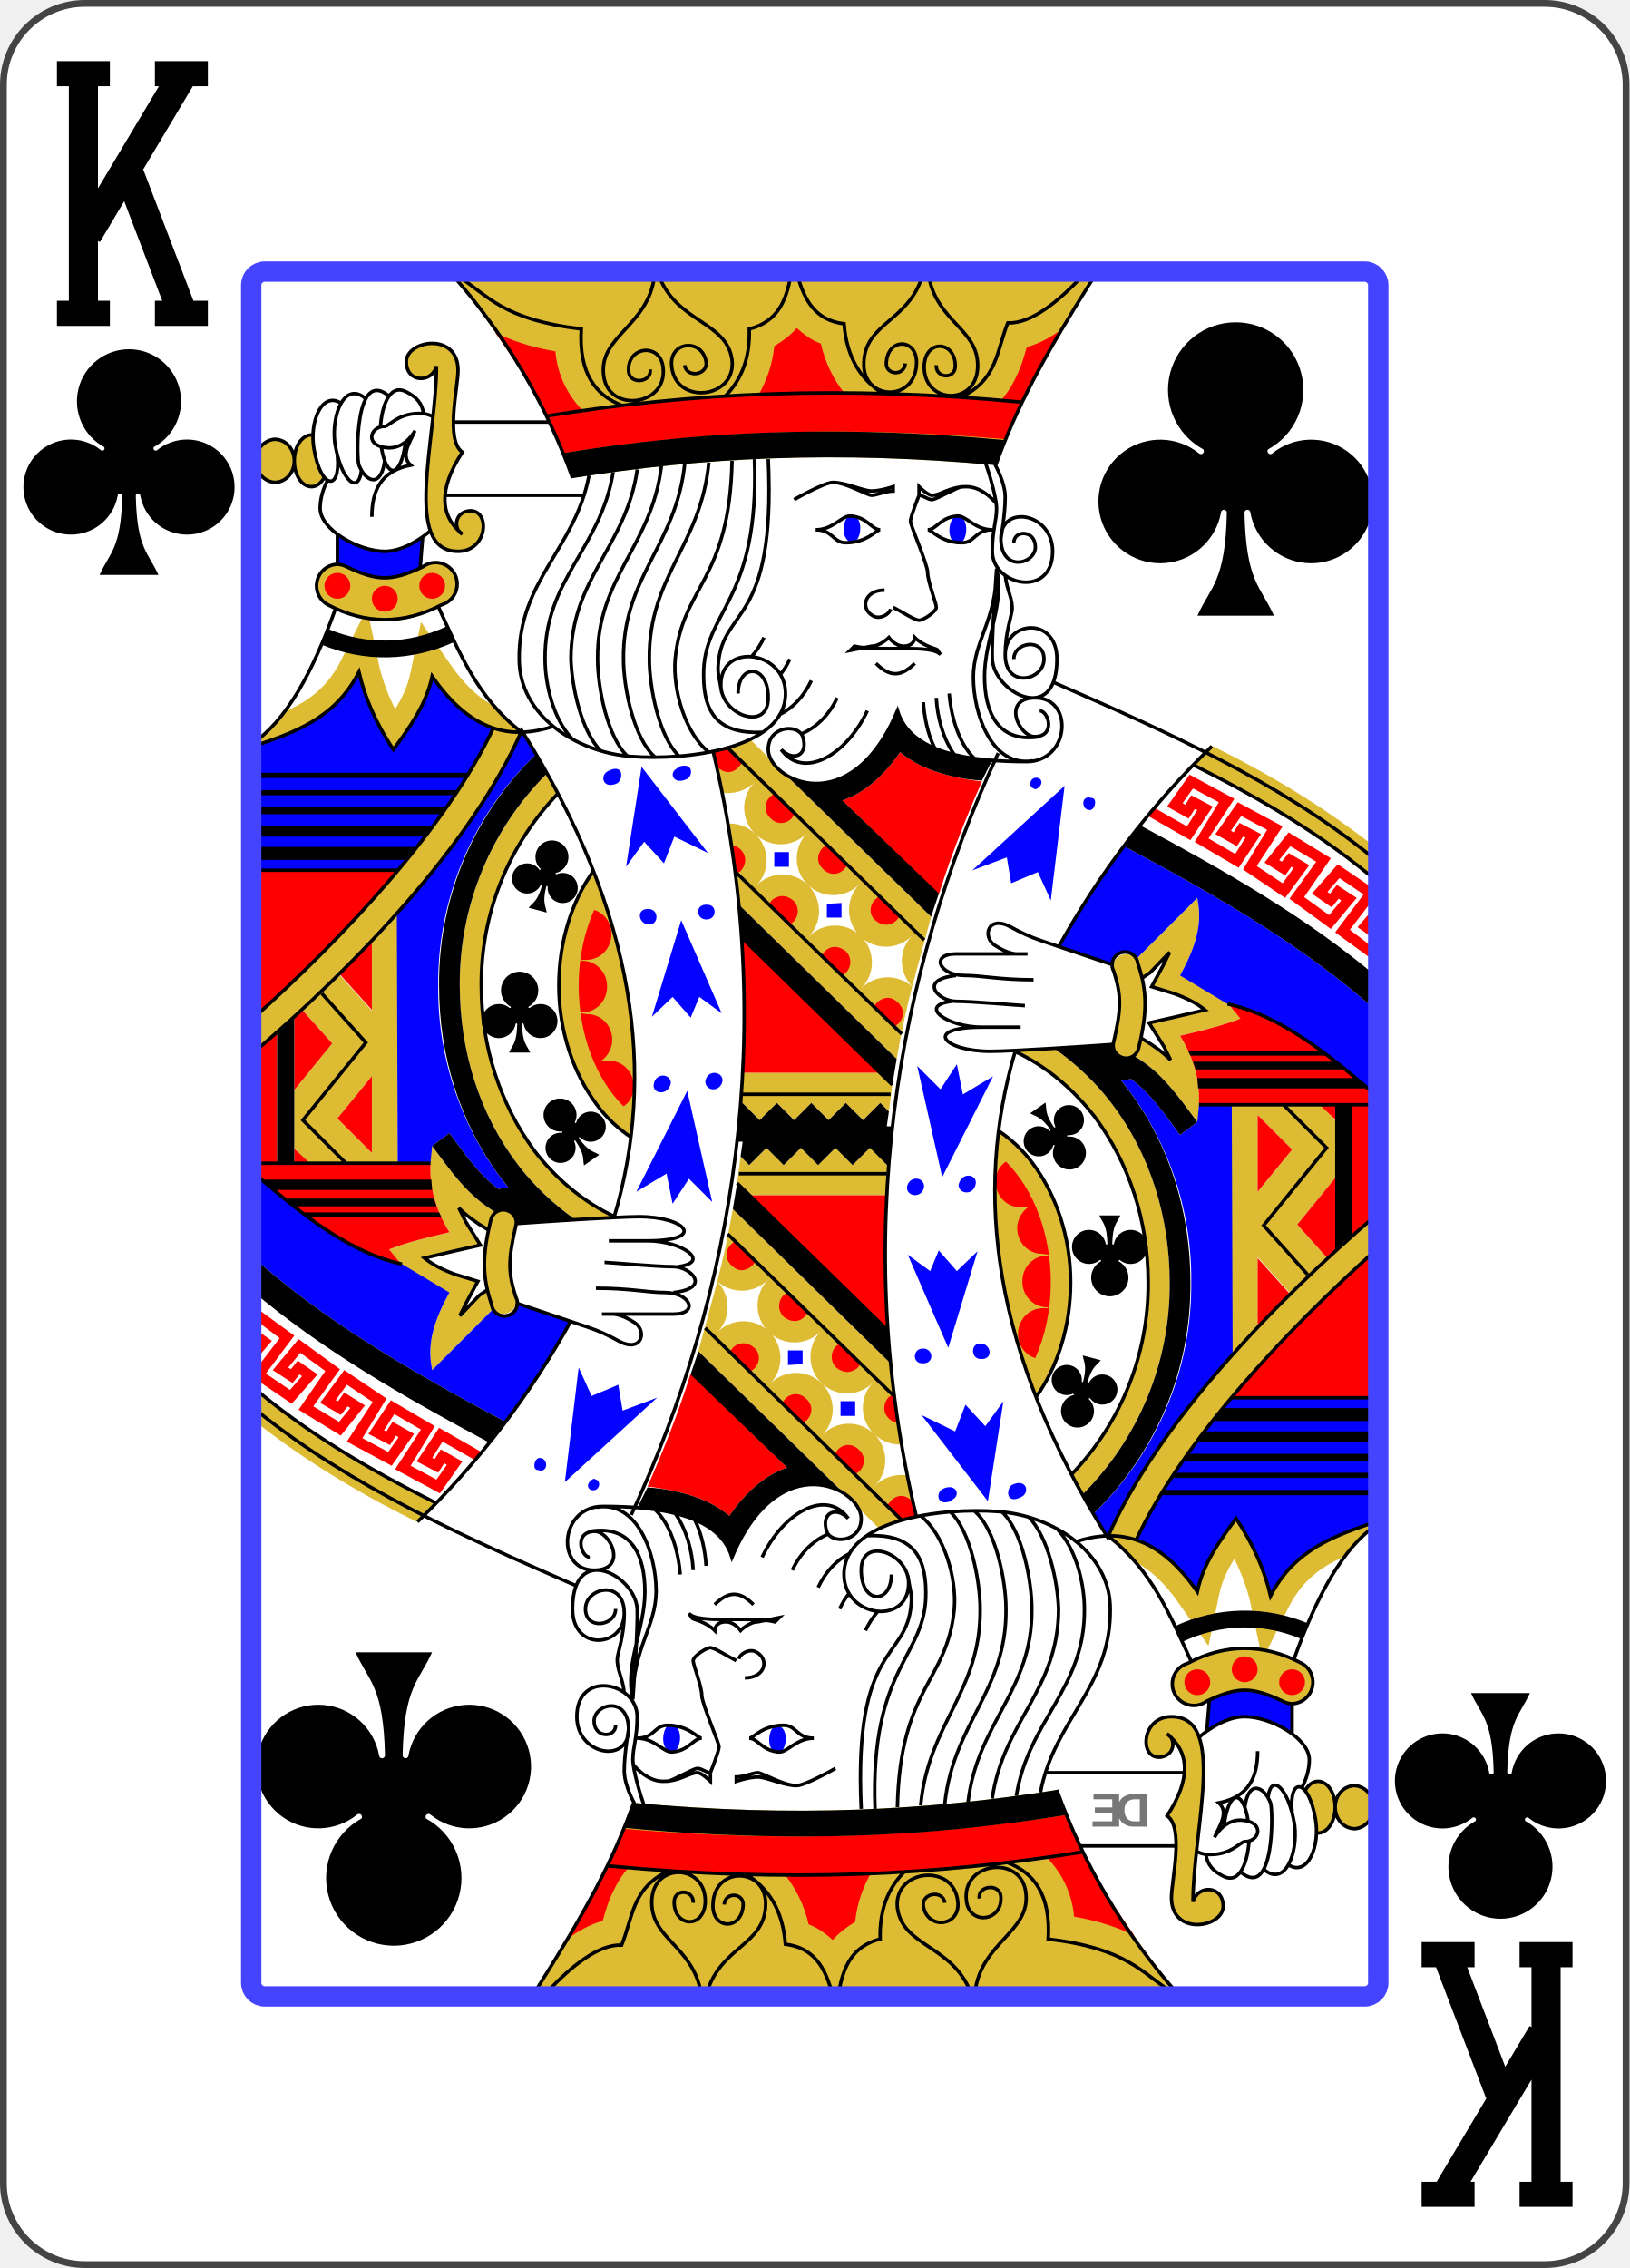
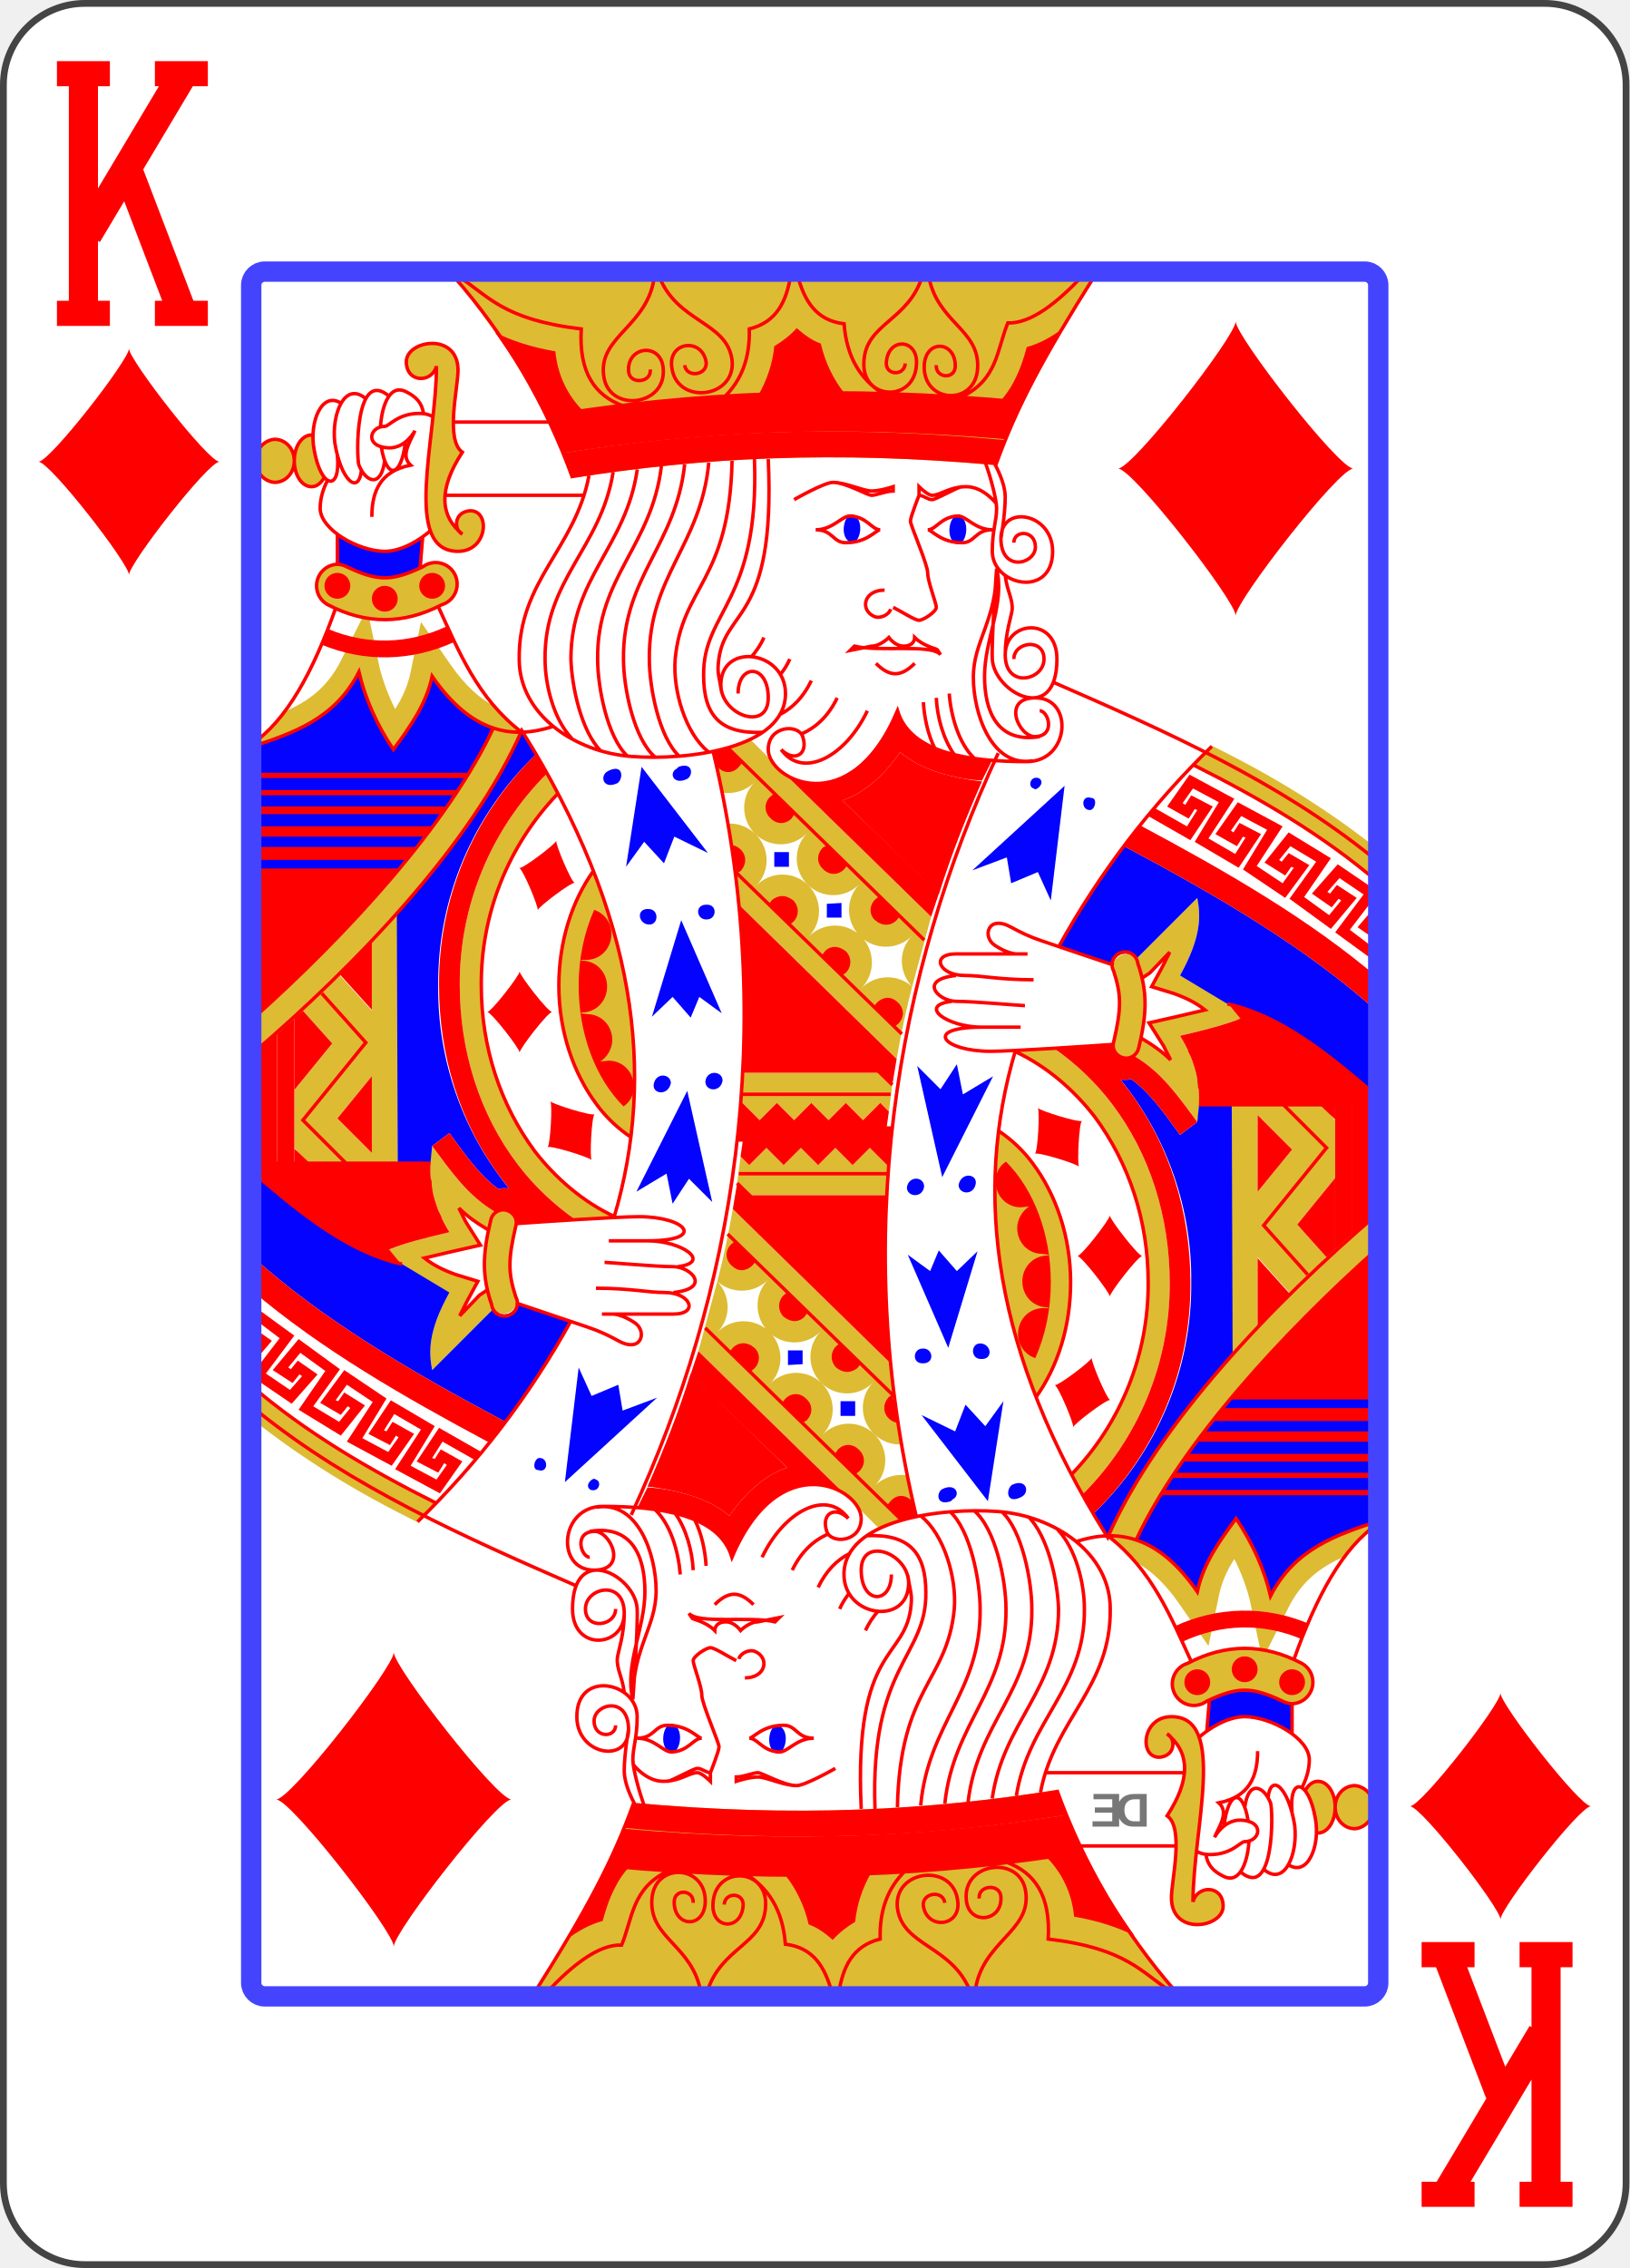
<svg xmlns="http://www.w3.org/2000/svg" viewBox="-120 -167 240 334">
  <rect width="239" height="333" x="-119.5" y="-166.5" rx="12" ry="12" stroke="#444" fill="#FFF" fill-opacity="1" stroke-width="1" />
-   <symbol id="Rkc" viewBox="-500 -500 1000 1000" preserveAspectRatio="xMinYMid" opacity="0.8">
-     <path d="M-285 -460L-85 -460M-185 -460L-185 460M-285 460L-85 460M85 -460L285 -460M185 -440L-170 155M85 460L285 460M185 440L-10 -70" stroke="#000" fill="none" fill-opacity="1" stroke-width="110" />
+   <symbol id="Rkd" viewBox="-500 -500 1000 1000" preserveAspectRatio="xMinYMid" opacity="0.8">
+     <path d="M-285 -460L-85 -460M-185 -460L-185 460M-285 460L-85 460M85 -460L285 -460M185 -440L-170 155M85 460L285 460M185 440L-10 -70" stroke="red" fill="none" fill-opacity="1" stroke-width="110" />
  </symbol>
-   <symbol id="S0kc" viewBox="-600 -600 1200 1200" preserveAspectRatio="xMinYMid" opacity="0.8">
-     <path d="M0 -500C100 -250 355 -100 355 185A150 150 0 0 1 55 185A10 10 0 0 0 35 185C35 385 85 400 130 500L-130 500C-85 400 -35 385 -35 185A10 10 0 0 0 -55 185A150 150 0 0 1 -355 185C-355 -100 -100 -250 0 -500" fill="#000" fill-opacity="1" />
+   <symbol id="S0kd" viewBox="-600 -600 1200 1200" preserveAspectRatio="xMinYMid" opacity="0.8">
+     <path d="M0 -500C100 -250 355 -100 355 185A150 150 0 0 1 55 185A10 10 0 0 0 35 185C35 385 85 400 130 500L-130 500C-85 400 -35 385 -35 185A10 10 0 0 0 -55 185A150 150 0 0 1 -355 185C-355 -100 -100 -250 0 -500" fill="red" fill-opacity="1" />
  </symbol>
-   <symbol id="S1kc" viewBox="-600 -600 1200 1200" preserveAspectRatio="xMinYMid" opacity="0.8">
-     <path d="M0 -300C0 -400 100 -500 200 -500C300 -500 400 -400 400 -250C400 0 0 400 0 500C0 400 -400 0 -400 -250C-400 -400 -300 -500 -200 -500C-100 -500 0 -400 -0 -300" fill="#000" fill-opacity="1" />
+   <symbol id="S1kd" viewBox="-600 -600 1200 1200" preserveAspectRatio="xMinYMid" opacity="0.8">
+     <path d="M0 -300C0 -400 100 -500 200 -500C300 -500 400 -400 400 -250C400 0 0 400 0 500C0 400 -400 0 -400 -250C-400 -400 -300 -500 -200 -500C-100 -500 0 -400 -0 -300" fill="red" fill-opacity="1" />
  </symbol>
-   <symbol id="S2kc" viewBox="-600 -600 1200 1200" preserveAspectRatio="xMinYMid" opacity="0.8">
-     <path d="M-400 0C-350 0 0 -450 0 -500C0 -450 350 0 400 0C350 0 0 450 0 500C0 450 -350 0 -400 0" fill="#000" fill-opacity="1" />
+   <symbol id="S2kd" viewBox="-600 -600 1200 1200" preserveAspectRatio="xMinYMid" opacity="0.8">
+     <path d="M-400 0C-350 0 0 -450 0 -500C0 -450 350 0 400 0C350 0 0 450 0 500C0 450 -350 0 -400 0" fill="red" fill-opacity="1" />
  </symbol>
-   <symbol id="S3kc" viewBox="-600 -600 1200 1200" preserveAspectRatio="xMinYMid" opacity="0.8">
-     <path d="M30 150C35 385 85 400 130 500L-130 500C-85 400 -35 385 -30 150A10 10 0 0 0 -50 150A210 210 0 1 1 -124 -51A10 10 0 0 0 -110 -65A230 230 0 1 1 110 -65A10 10 0 0 0 124 -51A210 210 0 1 1 50 150A10 10 0 0 0 30 150" fill="#000" fill-opacity="1" />
+   <symbol id="S3kd" viewBox="-600 -600 1200 1200" preserveAspectRatio="xMinYMid" opacity="0.8">
+     <path d="M30 150C35 385 85 400 130 500L-130 500C-85 400 -35 385 -30 150A10 10 0 0 0 -50 150A210 210 0 1 1 -124 -51A10 10 0 0 0 -110 -65A230 230 0 1 1 110 -65A10 10 0 0 0 124 -51A210 210 0 1 1 50 150A10 10 0 0 0 30 150" fill="red" fill-opacity="1" />
  </symbol>
-   <use href="#Rkc" height="39" x="-120" y="-158" />
-   <use href="#S3kc" height="40" x="-121" y="-119" />
+   <use href="#Rkd" height="39" x="-120" y="-158" />
+   <use href="#S2kd" height="40" x="-121" y="-119" />
  <g transform="rotate(180)">
-     <use href="#Rkc" height="39" x="-120" y="-158" />
-     <use href="#S3kc" height="40" x="-121" y="-119" />
+     <use href="#Rkd" height="39" x="-120" y="-158" />
+     <use href="#S2kd" height="40" x="-121" y="-119" />
  </g>
  <g transform="scale(-1,1)">
    <symbol id="gokc" viewBox="0 0 1300 2000" preserveAspectRatio="xMinYMid" opacity="0.8">
      <path d="M320 0c61 95 92 153 116 220 187-17 340-9 491 15 21-60 42-111 139-235zm770 79c-15 0-30 9-30 31 0 20 15 81-5 95 26 40 26 70 4 91 5-7 3-21-12-23-25-2-22 47 13 47 65 0 25-130 25-215 5 20 35 20 35-5 0-13-15-21-30-21zm140 106h-2c0 17-4 33-13 49 4 7 9 11 15 11 11 0 20-13 20-30s-9-30-20-30zm20 30a23 25 0 0 0 23 25 23 25 0 0 0 22-25 23 25 0 0 0-22-25 23 25 0 0 0-23 25zm-50 120a25 25 0 0 0-11 3c-36 17-52 17-88 0a25 25 0 1 0-22 44c28 15 56 20 84 16l-12 57c-4 16-10 32-18 48-9-14-15-28-18-43l-12-58-34 49c-18 26-35 40-50 48-4 5-20 22-29 29h-4l1 2h-1 1c58 131 191 271 313 374v-40c-111-98-228-225-281-339 24-8 48-26 71-60 7 33 26 59 45 85 20-30 33-60 40-90 28 55 77 71 125 87v-3c-16-10-29-22-39-38-27-12-48-27-64-57l-26-52c13-3 27-8 40-15a25 25 0 0 0-11-47zM721 538l-25 25c-3 6-9 12-17 17L511 744l22 81c16-17 16-43 0-59l-4-4 4 4a42 42 0 0 0 61-60l-4-4 4 4a42 42 0 1 0 61-59l-5-4 5 4a42 42 0 1 0 61-59l-5-5 5 5c10 10 24 14 38 12l10-48c-15-3-30-8-43-14zm-6 110a42 42 0 0 0-1 60l3 3-3-3a42 42 0 1 0-61 59l4 4-4-4a42 42 0 1 0-61 60l4 3-4-3a43 43 0 0 0-59-2c7 27 13 55 18 84l183-179c3-31 7-63 13-94-12-1-24 4-32 12zm242-70l-13 23a318 318 0 0 1 88 223c1 71-21 138-61 192-24 31-56 59-93 76l45 4c26-18 50-41 68-65 44-58 67-131 67-207a344 344 0 0 0-101-246zm-205 30zm151 83a630 630 0 0 0-44 309c15-10 29-23 40-38 27-36 44-85 44-138 0-51-15-98-40-133zm227 50v289h105l15-18v-67l-44-54 34-38-43-41-37 41v-79zM571 925l-15 14 4 31 10-10 20 20 20-20 20 20 20-20 20 20 20-20 20 20 20-20 2 2-2-37zm589 4l40 49-40 40zm-70 81c-21 28-41 58-74 77a15 15 0 0 0-8-3 15 15 0 0 0-15 19c9 39 9 54 0 82a15 15 0 0 0 26 14l71 71c4-21 5-45-20-90 29-10 53-26 70-50-17-7-40-13-70-20 23-37 25-69 20-100zm-31 72l-8 16-17 27 31 7 34 8c-10 8-22 14-36 19l-26 8 13 24 8 16-23-24-9-6c5-21 4-42-2-69l3-2c12-7 23-15 32-24zm241 206c-63 54-136 97-214 136l22 22c69-34 133-73 192-120z" fill="#DB3" fill-opacity="1" />
    </symbol>
    <symbol id="rekc" viewBox="0 0 1300 2000" preserveAspectRatio="xMinYMid" opacity="0.8">
      <path d="M667 61c-8 7-17 14-28 18-5 22-15 42-27 57-58 1-118 3-182 9-6-7-11-14-15-22-8-15-12-29-15-40-15-4-29-12-41-21 29 49 49 88 65 128 196-17 356-9 514 16 15-38 35-78 79-140-18 9-41 17-70 22a111 111 0 0 1-32 69l-204-14 203 14c-66-10-133-16-203-19-9-16-16-35-18-56-10-6-19-13-26-21zm423 284a15 15 0 0 0-15 15 15 15 0 0 0 15 15 15 15 0 0 0 15-15 15 15 0 0 0-15-15zm110 0a15 15 0 0 0-15 15 15 15 0 0 0 15 15 15 15 0 0 0 15-15 15 15 0 0 0-15-15zm-55 15a15 15 0 0 0-15 15 15 15 0 0 0 15 15 15 15 0 0 0 15-15 15 15 0 0 0-15-15zM747 548l-17 17 4 5c7 8 17 8 24 1l2-3 4-16zm-200 5c-13 11-29 19-46 24-16 5-32 8-49 10 19 43 36 86 50 131l112-109c-24-8-47-27-67-56zm-45 165h1-1zm191-117l-24 23 4 6c7 7 17 7 24 0 8-7 8-18 1-25l-5-4zm50 60c-4 0-8 2-11 5-7 7-7 17 0 25l4 2zm-111 0l-24 23 4 5c7 7 17 7 24 0 8-7 8-17 1-25l-5-3zm668 29h-171c52 62 112 122 171 174zm-616 30c-5 0-9 2-13 5-7 7-7 18 0 25l4 3 24-24-3-4c-3-3-8-5-12-5zm-113 0l-24 23 4 5c7 7 17 7 25 0 7-6 7-17 0-24l-5-4zm331 16c-12 4-20 15-20 28 0 17 13 30 29 30h7l-2 1c-16 0-29 13-29 30s13 30 29 30l2 1-8 1c-16 0-29 13-29 30 0 10 6 20 14 25l-10-1c-16 0-29 13-29 30 0 9 4 18 12 23 33-33 52-85 52-140 0-31-6-61-18-88zm-171 32L571 925h159c-3-52-3-104 1-157zm429 5v79l37-41c-12-14-25-26-37-38zm-537 6c-5 0-9 2-13 5-7 7-7 18 0 25l4 3 24-23-3-4c-3-4-8-6-12-6zm-61 59c-5 0-9 2-13 6-7 7-7 17 0 24l5 4 23-24a19 19 0 0 0-15-10zm678 15l-34 38 44 54v-83zm30 26v151h30V904l-30-25zm-110 50v89l40-40zm90 84l-18 17h18zm50 17h-208c1 25-4 51-22 80 30 7 53 13 70 20l-14 17c68-15 130-71 174-109zm-2 165l-48 35 33 44-28 19-14-16 3-2 8 10 23-15-30-36-48 35 31 43-30 18-13-16 3-2 8 10 24-14-28-38-49 33 28 46-30 16-12-17 3-2 7 11 25-13-26-39-51 30 28 46-30 16-12-17 3-2 7 11 25-13-26-39-49 28 8 9 37-21 12 19-3 1-7-11-25 14 26 37 52-28-30-46 31-18 12 19-3 1-7-11-25 14 26 37 52-28-30-46 30-20 13 18-3 1-7-10-24 15 28 35 49-30-31-45 29-21 14 17-3 2-8-10-23 16 30 34 47-32v-1l-33-43 29-22 4 5v-19zm1 25l-23 16 24 28v-18l-6-8 3-2 3 4v-19z" fill="red" fill-opacity="1" />
    </symbol>
    <symbol id="bukc" viewBox="0 0 1300 2000" preserveAspectRatio="xMinYMid" opacity="0.8">
      <path d="M603 277c-15 4-11 33 0 33 15-4 10-32 0-33zm-123 1c-15 4-11 33 0 34 15-4 11-33 0-34zm720 22c-16 12-38 20-55 20-16 0-33-9-44-17l1 35c35 17 51 17 87 0 3-2 7-3 11-3zm-25 160c-7 30-20 60-40 90-19-26-38-52-45-85-23 34-47 52-71 60 25 54 64 110 110 165h171V547c-48-16-97-32-125-87zm-189 68l-16 28c73 70 114 167 113 268 1 85-28 169-82 235h8l4 1c22-16 38-39 57-65l20 15 2 20h38l1-289a878 878 0 0 1-145-213zm-182 42c-17-6-17 10-10 14 16 8 22-7 12-12l-2-2zm80 4c-16-7-16 10-9 15 17 8 21-9 11-14l-2-1zm-37-4l-77 100 39-19 12 31 23-25 21 29zm-171 99v17h17v-17zm95 61c-12 0-11 16-1 17 13 2 16-16 3-17h-2zm68 5c-12 0-12 17-2 18 13 1 17-17 4-18h-2zm-38 13l-47 108 26-19 10 24 21-24 24 23zm-186-20v17h17v-16zm138 206c2 14 20 13 20 1-2-14-20-12-20-1zm60 3c3 15 21 13 20 2-2-15-20-13-20-2zm-19 9l-29 129 27-27 19 29 7-35 35 21zm506 93c-44 38-106 93-175 108l-55 33c25 45 24 69 20 90l-71-71c-8 11-25 7-27-6l-63 21c21 40 47 78 76 116 109-58 212-118 295-193zm-308 154l1-1h-1zm-72 74l-15 33-31-13-5 30-40-15 107 98zm45 105c-10 0-10 18 2 14 8 0 4-15-2-14zm-63 24l-2 1c-7 2-4 15 6 12 7-4 1-12-4-13z" fill="#0303FF" fill-opacity="1" />
    </symbol>
    <symbol id="bakc" viewBox="0 0 1300 2000" preserveAspectRatio="xMinYMid" opacity="0.8">
-       <path d="M632 181c-66 0-134 3-207 10l11 29c187-17 340-9 491 15l11-29c-99-16-198-25-306-25zm441 226l-9 18c50 23 105 24 155 3l-8-18c-45 19-93 18-138-3zm-523 98c-12 40-59 53-110 57l12 24c17-1 33-4 49-9 17-5 33-13 46-24 20 29 43 48 67 56L502 717l9 27 168-164c-31 19-90 17-129-75zm420 51l-13 22a344 344 0 0 1 101 245c0 77-23 150-67 208-18 24-42 47-68 65l69 3c0-8 7-15 16-15 3 0 6 2 8 3 33-19 53-49 74-77l-20-15c-19 26-35 49-57 65l-4-1h-8l10-13c47-63 71-141 71-222a369 369 0 0 0-112-268zm77 21l4 6h249v-6zm13 20l4 6h236v-6zm12 19l6 9h222v-9zm17 23l9 12h202v-12zm18 24l12 15h181v-15zm-373 67L551 909l5 30 175-171zm516 132v168h20V880zm-680 98l-10 10 5 35h171l-4-43-2-2-20 20-20-20-20 20-20-20-20 20-20-20-20 20zm521 89l-1 12h184l14-12zm-3 22l-3 9h166l11-9zm-6 16l-3 6h155l7-6zm218 50c-83 75-186 135-295 193l19 24c99-53 195-108 276-177z" fill="#000" fill-opacity="1" />
+       <path d="M632 181c-66 0-134 3-207 10l11 29c187-17 340-9 491 15l11-29c-99-16-198-25-306-25zm441 226l-9 18c50 23 105 24 155 3l-8-18c-45 19-93 18-138-3zm-523 98c-12 40-59 53-110 57l12 24c17-1 33-4 49-9 17-5 33-13 46-24 20 29 43 48 67 56L502 717l9 27 168-164c-31 19-90 17-129-75zm420 51l-13 22a344 344 0 0 1 101 245c0 77-23 150-67 208-18 24-42 47-68 65l69 3c0-8 7-15 16-15 3 0 6 2 8 3 33-19 53-49 74-77l-20-15c-19 26-35 49-57 65l-4-1h-8l10-13c47-63 71-141 71-222a369 369 0 0 0-112-268zm77 21l4 6h249v-6zm13 20l4 6h236v-6zm12 19l6 9h222v-9zm17 23l9 12h202v-12zm18 24l12 15h181v-15zm-373 67L551 909l5 30 175-171zm516 132v168h20V880zm-680 98l-10 10 5 35h171l-4-43-2-2-20 20-20-20-20 20-20-20-20 20-20-20-20 20zm521 89l-1 12h184l14-12zm-3 22l-3 9h166l11-9zm-6 16l-3 6h155l7-6zm218 50c-83 75-186 135-295 193l19 24c99-53 195-108 276-177z" fill="red" fill-opacity="1" />
    </symbol>
    <symbol id="dekc" viewBox="0 0 1300 2000" preserveAspectRatio="xMinYMid" opacity="1">
-       <path d="M645 295c-20 0-30-16-40-16-20 1-25 16-35 16 5 0 15 15 40 15 15 0 15-15 35-15m-205 0c20 0 30-16 40-16 20 1 25 16 35 16-5 0-15 15-40 15-15 0-15-15-35-15m90 155c17 17 30 15 45 0m-75-10l4-6c1-1 16-4 26-14 0 0 0 10 13 10 10 0 17-10 17-10s10 10 20 10l25 5-5-5c-28 7-90-3-100 10m65-75c25 0 29 24 11 31-6 2-16-2-18-9m-33-132s10 25 10 30-20 50-20 60-10 35-10 40 15 15 20 15 20-10 30-15m115-125s-35-20-45-20c-15 0-35 10-45 10s-25-5-25-5v5c8 0 20 5 25 5s30-15 45-15m-190 25s15-20 35-20 30 10 40 10c5 0 15-10 15-10v10c-5 0-10 5-15 5s-30-15-35-15m-38-26c-6 11-12 26-12 38 0 20 5 48 5 48m18-88c-5 14-13 42-13 53 0 15 5 25 5 50 0 40-70 55-70 0 0-45 60-55 60-15s-40 30-40 10 25-20 25-5m10 38c-2 18-9 27-8 40 1 8 8 27 8 52m10-100s6 80 5 105c-2 39-75 78-75 0 0-50 60-45 60-5s-45 30-45 5 35-20 35 0m92 103c8-16 12-36 13-53m-36 61c13-18 20-44 21-66m-44 70c18-17 27-49 29-75m-97 78c48 8 69-55 69-97s-27-66-27-126m-50 195c49 8 64-29 64-70 0-43-24-85-14-125m285 103c-6-7-11-14-15-23m-19 43c-4-5-8-11-11-18m11 64c-14-7-27-20-36-39m12 62c-17-7-32-21-42-42m65 60c-25 35-75 8-100-45m169-21c3-19 5-22 4-33-5-67-67-44-58-238m69 340c27-21 42-72 39-108-8-85-63-90-66-230m61 343c24-22 35-81 35-113 1-96-60-132-69-228m62 342c25-21 37-81 37-114 1-95-61-132-71-226m66 339c24-22 35-81 35-113 1-95-63-131-74-224m70 331c23-23 34-75 35-107 0-94-64-130-77-220m76 312c21-22 31-62 31-92 1-92-65-129-79-217M707 530c49 2 68-20 68-66 1-75-65-84-59-251m19 272c0-35-35-35-35 5s55 20 55-15c0-50-75-40-75 10 0 64 114 78 179 73s130-48 130-113c1-91-65-128-81-213m6 23h161m-122-85h112m230 45c0 13-10 24-22 25-13 0-23-11-23-25s10-25 23-25c12 1 22 12 22 25m-67-30h2c11 0 20 13 20 30s-9 30-20 30c-6 0-11-4-15-11m-19-86c22-14 37 22 31 54-8 46-31 49-27 7m-33-66c24-21 40 17 36 51-7 44-28 62-31 31m-32-85c40-34 38 72 35 80-8 20-26 27-30-6m-45-54c2-12 8-19 20-25 21-11 29 21 30 41m-1 23c-6 38-23 36-28-6m-32-29c3-2 8-4 16-4 25 0 35 15 40 15 18 0 24 24-5 25-20 0-30-20-30-20 6 14 17 29 5 40 35 7 45 30 45 60m-68 16c10 9 32 24 53 24 30 0 75-25 75-50 0-12-4-24-9-33m-126-132c0 85 40 215-25 215-35 0-38-49-13-47 18 2 18 22 8 27 26-21 28-52 0-95 20-14 5-75 5-95 0-45 60-35 60-10s-30 25-35 5m115 195v35m-99-32l3 36m-80 769l3-2c12-7 23-15 32-24l-8 16-17 27 31 7 34 8c-10 8-22 14-36 19l-26 8 13 24 8 16-23-24-9-6m-33 15l-83 28c-15 5-25 10-36 16-27 15-34-11-19-21s25-10 25-10m5-85h-45c-40 0-75 25-35 30m85-5c-5 0-60 5-80 5s-45 25 0 30m90-5c-40 0-60 5-80 5-30 0-40 25-10 25h83m99-105c-28-2-117-8-142-8-55 0-79 28-10 28m461-82c-45 38-107 94-176 109m-117-63c-10 0-18 9-15 19 9 39 9 54 0 82a15 15 0 1 0 28 9c11-32 11-57 1-98a15 15 0 0 0-14-12m121-394h171m-82 143l-51 57 73 90-50 50m-98 0h208m0 258c-63 54-136 97-214 136m116-1038c26 73 57 131 98 158m-100-209a25 25 0 0 0-11 3c-36 17-52 17-88 0a25 25 0 1 0-22 44c44 23 88 23 132 0a25 25 0 0 0-11-47M986 530c52-40 73-94 97-146m-205 708c37-17 69-45 93-76 40-54 62-121 62-192a318 318 0 0 0-89-223m-85 399c15-10 29-23 40-38 27-36 44-85 44-138 0-51-15-98-40-133m397 173c-111-99-228-226-281-339m-70-2c49 16 96 7 141-58 7 33 26 59 45 85 20-30 33-60 40-90 28 55 77 71 125 87m-915-42c-10 0-19 29 5 30 19 1 40-45 0-45-45 0-40 74 10 74 65 0 135-9 150-59 55 130 150 80 150 45 0-28-35-30-40-15-7 21 10 30 25 15M556 939l175-171m8-77L545 880m13 70h173M519 771l228-223m17 4c-77 322-24 630 95 886M0 674c108-87 238-145 369-202m738 974a993 993 0 0 1-178-233m-50-120c-49-165-27-351 107-565 58 132 192 272 314 376M405 147c211-20 383-11 552 16M321 0c60 95 91 153 115 220M1065 1a728 728 0 0 0-138 234m-177-95c-18-18-29-43-28-78-32-8-43-32-48-62m-8 0c-8 29-21 52-54 56-3 40-20 65-45 81m-91 4c-42-20-41-54-54-86-27 1-58-24-87-55m534 151c32-12 51-38 48-89 92-11 108-39 144-62M827 0c-21 55-79 53-85 98-5 45 65 53 70 8 4-30-36-34-40-5-1 15 23 18 25 3M832 0c7 59 65 70 59 116-5 44-74 36-69-9 3-30 43-25 40 5-2 15-27 12-25-3M514 0c-10 55-59 62-57 107s64 42 62-3c-2-31-37-28-36 2 1 15 23 13 22-2M521 0c16 53 66 55 68 100 3 45-59 48-61 3-2-30 33-32 35-2 1 15-21 16-22 1" stroke="#000" fill="none" fill-opacity="1" stroke-width="4" />
-       <use href="#S3kc" height="100" x="694" y="870" transform="rotate(-15)" />
-       <use href="#S3kc" height="113" x="932" y="798" transform="rotate(0)" />
-       <use href="#S3kc" height="100" x="1280" y="230" transform="rotate(35)" />
+       <path d="M645 295c-20 0-30-16-40-16-20 1-25 16-35 16 5 0 15 15 40 15 15 0 15-15 35-15m-205 0c20 0 30-16 40-16 20 1 25 16 35 16-5 0-15 15-40 15-15 0-15-15-35-15m90 155c17 17 30 15 45 0m-75-10l4-6c1-1 16-4 26-14 0 0 0 10 13 10 10 0 17-10 17-10s10 10 20 10l25 5-5-5c-28 7-90-3-100 10m65-75c25 0 29 24 11 31-6 2-16-2-18-9m-33-132s10 25 10 30-20 50-20 60-10 35-10 40 15 15 20 15 20-10 30-15m115-125s-35-20-45-20c-15 0-35 10-45 10s-25-5-25-5v5c8 0 20 5 25 5s30-15 45-15m-190 25s15-20 35-20 30 10 40 10c5 0 15-10 15-10v10c-5 0-10 5-15 5s-30-15-35-15m-38-26c-6 11-12 26-12 38 0 20 5 48 5 48m18-88c-5 14-13 42-13 53 0 15 5 25 5 50 0 40-70 55-70 0 0-45 60-55 60-15s-40 30-40 10 25-20 25-5m10 38c-2 18-9 27-8 40 1 8 8 27 8 52m10-100s6 80 5 105c-2 39-75 78-75 0 0-50 60-45 60-5s-45 30-45 5 35-20 35 0m92 103c8-16 12-36 13-53m-36 61c13-18 20-44 21-66m-44 70c18-17 27-49 29-75m-97 78c48 8 69-55 69-97s-27-66-27-126m-50 195c49 8 64-29 64-70 0-43-24-85-14-125m285 103c-6-7-11-14-15-23m-19 43c-4-5-8-11-11-18m11 64c-14-7-27-20-36-39m12 62c-17-7-32-21-42-42m65 60c-25 35-75 8-100-45m169-21c3-19 5-22 4-33-5-67-67-44-58-238m69 340c27-21 42-72 39-108-8-85-63-90-66-230m61 343c24-22 35-81 35-113 1-96-60-132-69-228m62 342c25-21 37-81 37-114 1-95-61-132-71-226m66 339c24-22 35-81 35-113 1-95-63-131-74-224m70 331c23-23 34-75 35-107 0-94-64-130-77-220m76 312c21-22 31-62 31-92 1-92-65-129-79-217M707 530c49 2 68-20 68-66 1-75-65-84-59-251m19 272c0-35-35-35-35 5s55 20 55-15c0-50-75-40-75 10 0 64 114 78 179 73s130-48 130-113c1-91-65-128-81-213m6 23h161m-122-85h112m230 45c0 13-10 24-22 25-13 0-23-11-23-25s10-25 23-25c12 1 22 12 22 25m-67-30h2c11 0 20 13 20 30s-9 30-20 30c-6 0-11-4-15-11m-19-86c22-14 37 22 31 54-8 46-31 49-27 7m-33-66c24-21 40 17 36 51-7 44-28 62-31 31m-32-85c40-34 38 72 35 80-8 20-26 27-30-6m-45-54c2-12 8-19 20-25 21-11 29 21 30 41m-1 23c-6 38-23 36-28-6m-32-29c3-2 8-4 16-4 25 0 35 15 40 15 18 0 24 24-5 25-20 0-30-20-30-20 6 14 17 29 5 40 35 7 45 30 45 60m-68 16c10 9 32 24 53 24 30 0 75-25 75-50 0-12-4-24-9-33m-126-132c0 85 40 215-25 215-35 0-38-49-13-47 18 2 18 22 8 27 26-21 28-52 0-95 20-14 5-75 5-95 0-45 60-35 60-10s-30 25-35 5m115 195v35m-99-32l3 36m-80 769l3-2c12-7 23-15 32-24l-8 16-17 27 31 7 34 8c-10 8-22 14-36 19l-26 8 13 24 8 16-23-24-9-6m-33 15l-83 28c-15 5-25 10-36 16-27 15-34-11-19-21s25-10 25-10m5-85h-45c-40 0-75 25-35 30m85-5c-5 0-60 5-80 5s-45 25 0 30m90-5c-40 0-60 5-80 5-30 0-40 25-10 25h83m99-105c-28-2-117-8-142-8-55 0-79 28-10 28m461-82c-45 38-107 94-176 109m-117-63c-10 0-18 9-15 19 9 39 9 54 0 82a15 15 0 1 0 28 9c11-32 11-57 1-98a15 15 0 0 0-14-12m121-394h171m-82 143l-51 57 73 90-50 50m-98 0h208m0 258c-63 54-136 97-214 136m116-1038c26 73 57 131 98 158m-100-209a25 25 0 0 0-11 3c-36 17-52 17-88 0a25 25 0 1 0-22 44c44 23 88 23 132 0a25 25 0 0 0-11-47M986 530c52-40 73-94 97-146m-205 708c37-17 69-45 93-76 40-54 62-121 62-192a318 318 0 0 0-89-223m-85 399c15-10 29-23 40-38 27-36 44-85 44-138 0-51-15-98-40-133m397 173c-111-99-228-226-281-339m-70-2c49 16 96 7 141-58 7 33 26 59 45 85 20-30 33-60 40-90 28 55 77 71 125 87m-915-42c-10 0-19 29 5 30 19 1 40-45 0-45-45 0-40 74 10 74 65 0 135-9 150-59 55 130 150 80 150 45 0-28-35-30-40-15-7 21 10 30 25 15M556 939l175-171m8-77L545 880m13 70h173M519 771l228-223m17 4c-77 322-24 630 95 886M0 674c108-87 238-145 369-202m738 974a993 993 0 0 1-178-233m-50-120c-49-165-27-351 107-565 58 132 192 272 314 376M405 147c211-20 383-11 552 16M321 0c60 95 91 153 115 220M1065 1a728 728 0 0 0-138 234m-177-95c-18-18-29-43-28-78-32-8-43-32-48-62m-8 0c-8 29-21 52-54 56-3 40-20 65-45 81m-91 4c-42-20-41-54-54-86-27 1-58-24-87-55m534 151c32-12 51-38 48-89 92-11 108-39 144-62M827 0c-21 55-79 53-85 98-5 45 65 53 70 8 4-30-36-34-40-5-1 15 23 18 25 3M832 0c7 59 65 70 59 116-5 44-74 36-69-9 3-30 43-25 40 5-2 15-27 12-25-3M514 0c-10 55-59 62-57 107s64 42 62-3c-2-31-37-28-36 2 1 15 23 13 22-2M521 0c16 53 66 55 68 100 3 45-59 48-61 3-2-30 33-32 35-2 1 15-21 16-22 1" stroke="red" fill="none" fill-opacity="1" stroke-width="4" />
+       <use href="#S2kd" height="100" x="694" y="870" transform="rotate(-15)" />
+       <use href="#S2kd" height="113" x="932" y="798" transform="rotate(0)" />
+       <use href="#S2kd" height="100" x="1280" y="230" transform="rotate(35)" />
    </symbol>
    <use href="#gokc" width="165" height="261" x="-82" y="-130" />
    <use href="#gokc" width="165" height="261" x="-82" y="-130" transform="rotate(180)" />
    <use href="#rekc" width="165" height="261" x="-82" y="-130" />
    <use href="#rekc" width="165" height="261" x="-82" y="-130" transform="rotate(180)" />
    <use href="#bukc" width="165" height="261" x="-82" y="-130" />
    <use href="#bukc" width="165" height="261" x="-82" y="-130" transform="rotate(180)" />
    <use href="#bakc" width="165" height="261" x="-82" y="-130" />
    <use href="#bakc" width="165" height="261" x="-82" y="-130" transform="rotate(180)" />
    <use href="#dekc" width="165" height="261" x="-82" y="-130" />
    <use href="#dekc" width="165" height="261" x="-82" y="-130" transform="rotate(180)" />
    <text x="-45" y="102" stroke="" text-anchor="middle" style="font-weight:600;font-family:Arial;letter-spacing:-1px;fill:#777;stroke:none;font-size:7px;">DE</text>
-     <use href="#S3kc" height="52" x="-88" y="-124" />
-     <use href="#S3kc" height="52" x="-88" y="-124" transform="rotate(180)" />
+     <use href="#S2kd" height="52" x="-88" y="-124" />
+     <use href="#S2kd" height="52" x="-88" y="-124" transform="rotate(180)" />
    <rect width="166" height="254" x="-83" y="-127" rx="2" ry="2" stroke="#44F" fill="none" fill-opacity="1" stroke-width="3" />
  </g>
</svg>
